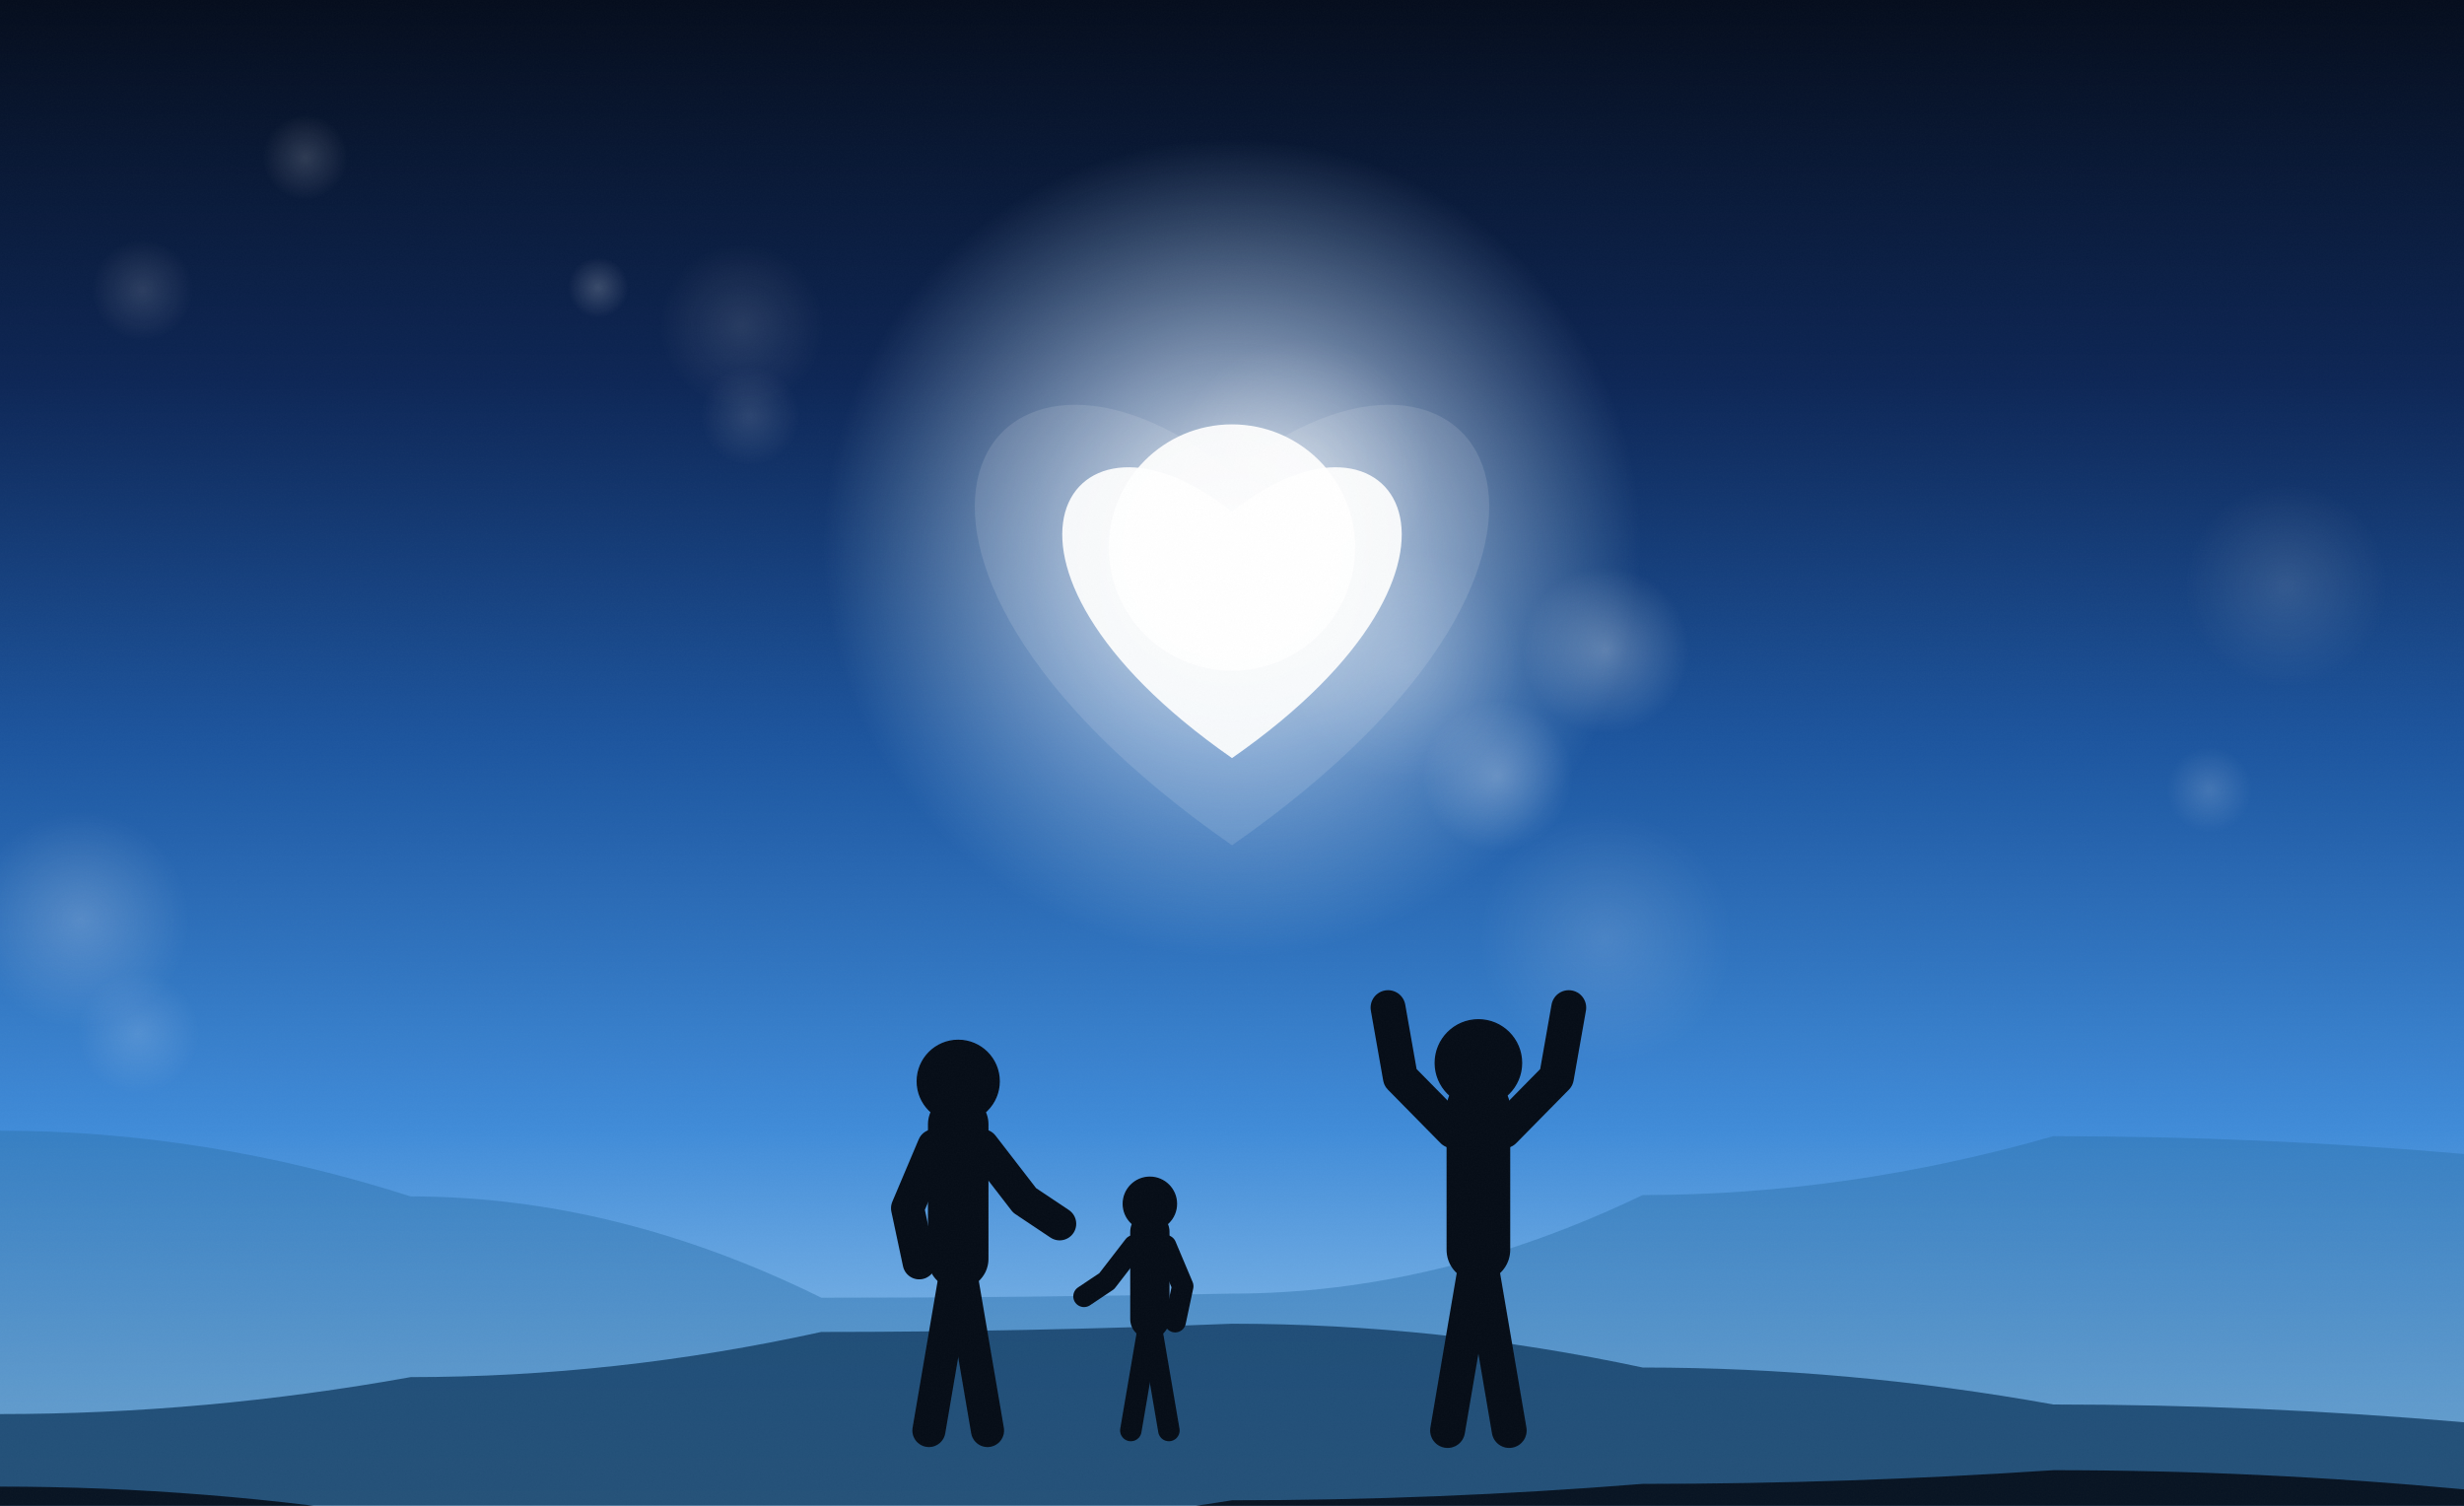
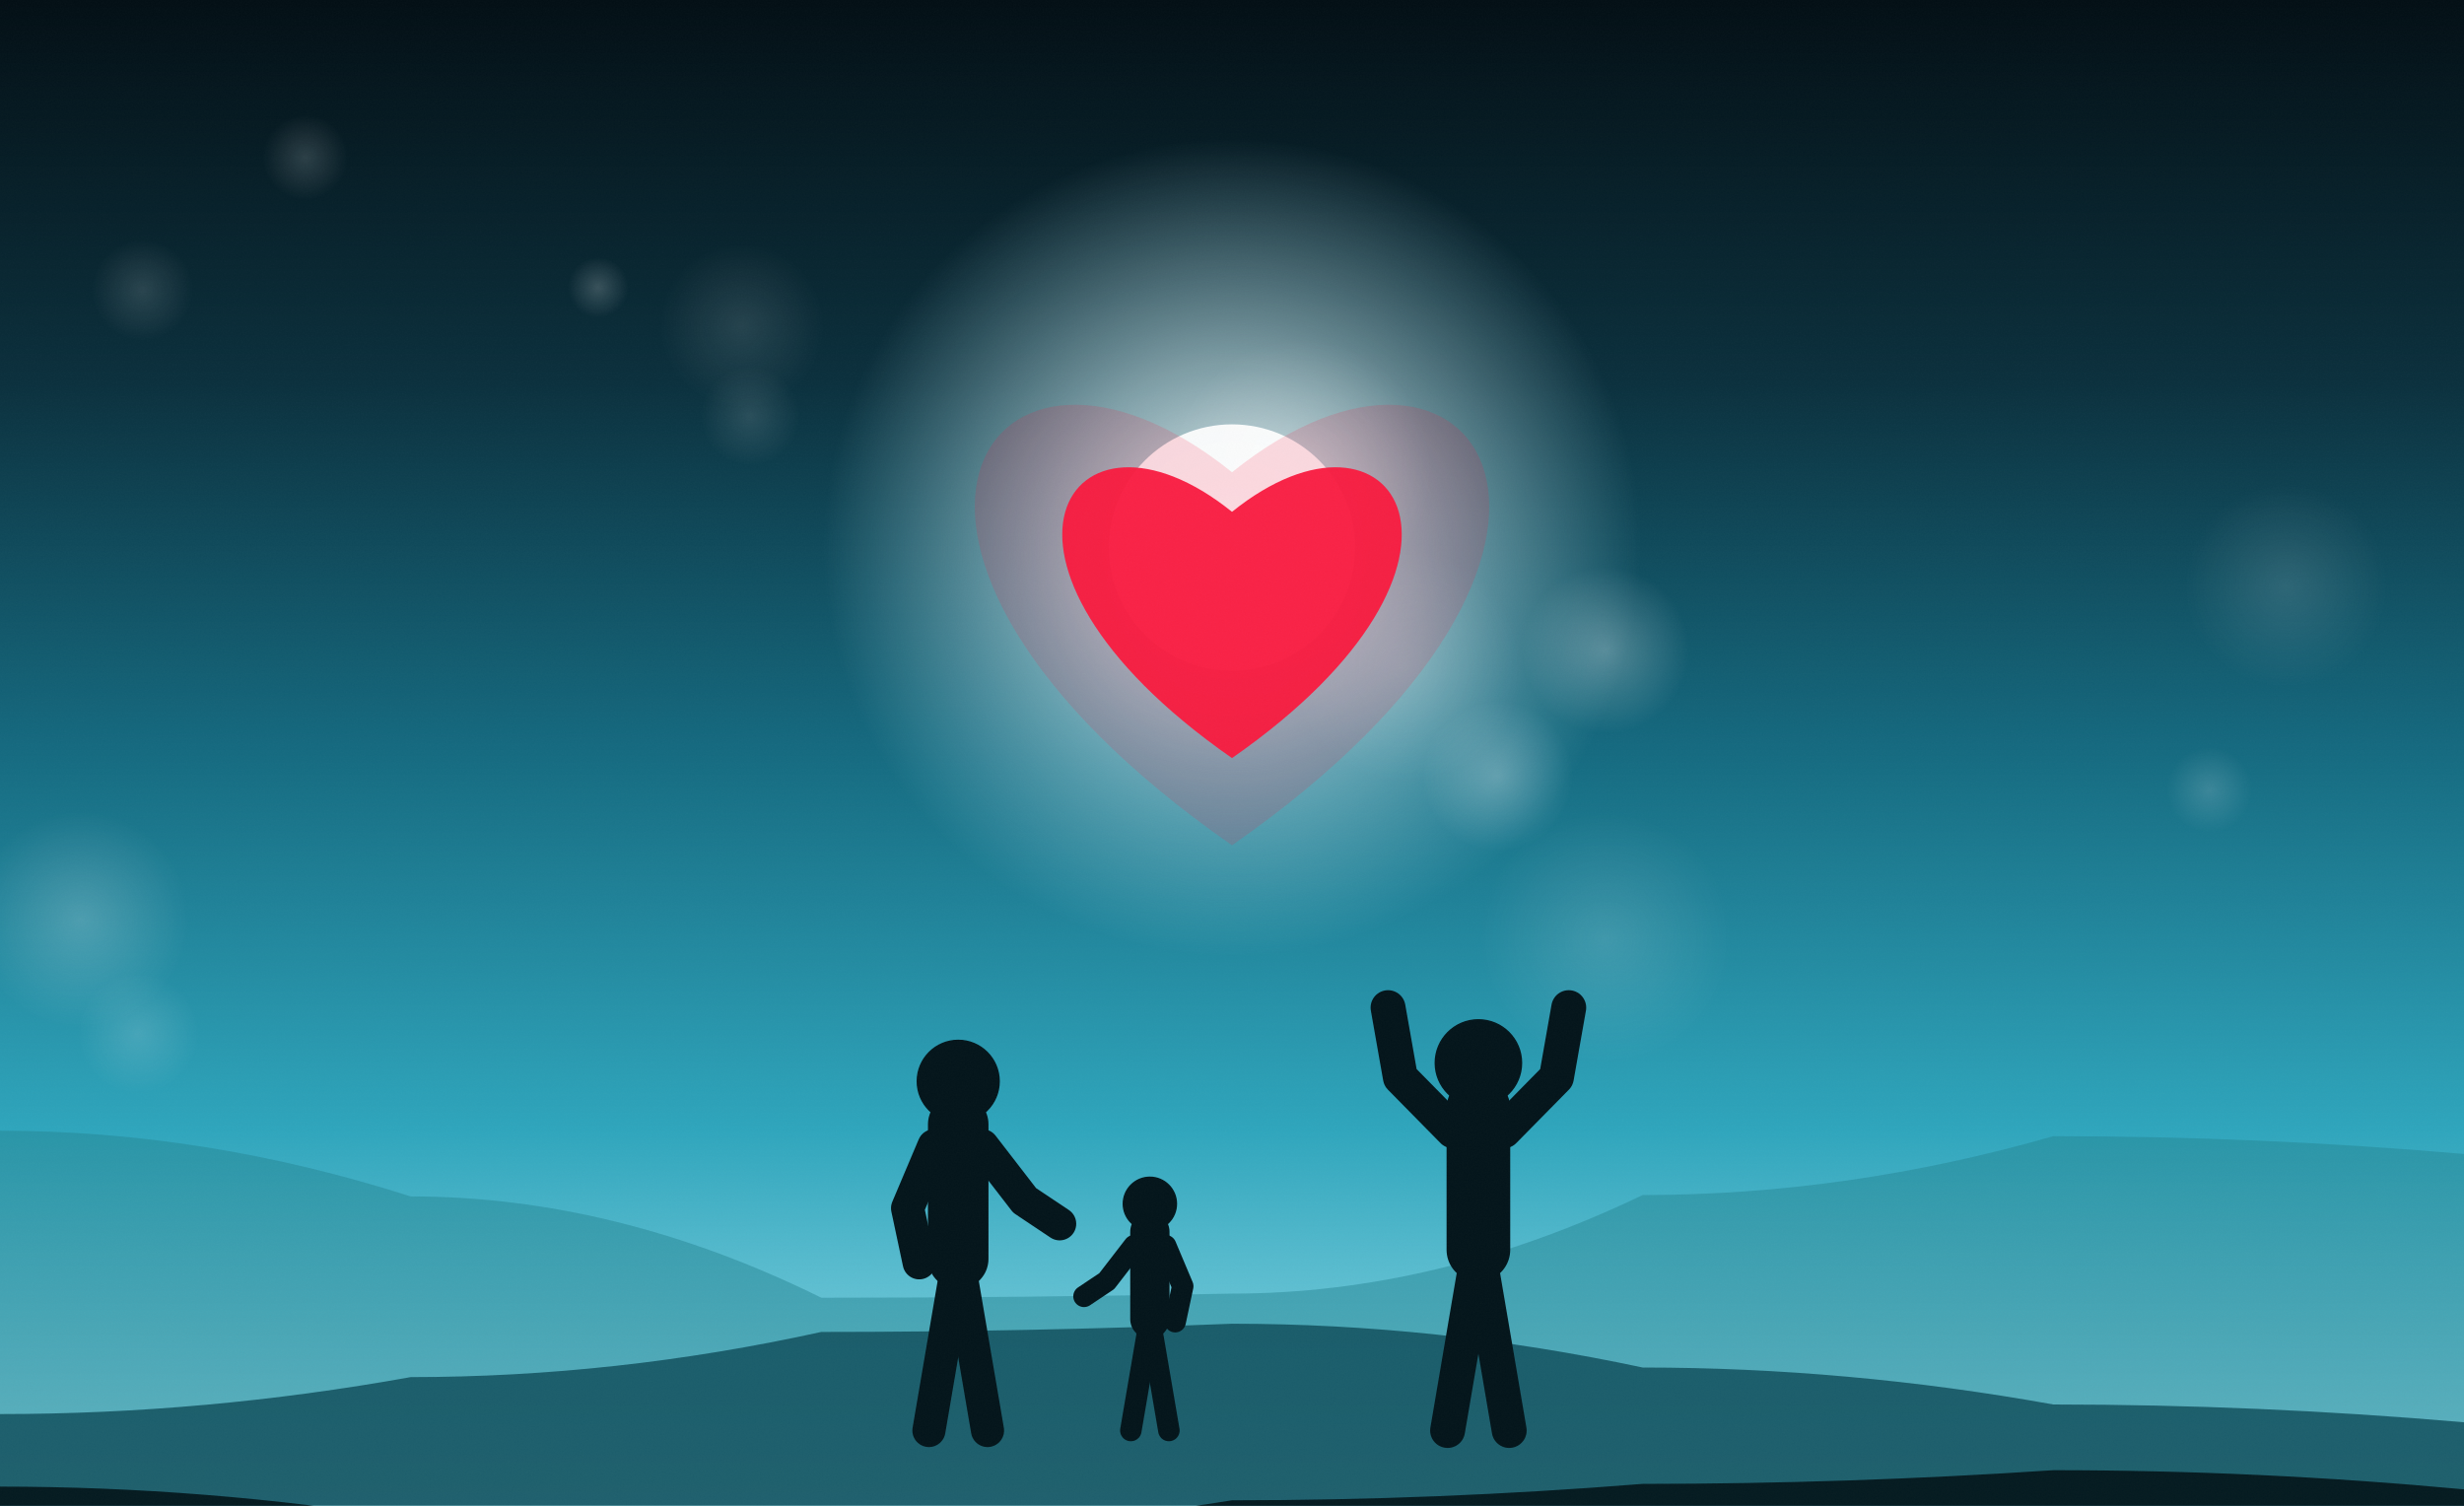
<svg xmlns="http://www.w3.org/2000/svg" viewBox="0 0 1800 1100" width="1800" height="1100" role="img" preserveAspectRatio="xMidYMid slice">
  <defs>
    <linearGradient id="hero2_sky" x1="0" y1="0" x2="0" y2="1">
-       <stop offset="0.00" stop-color="#040c1c" />
-       <stop offset="0.25" stop-color="#0c2554" />
-       <stop offset="0.50" stop-color="#1c56a0" />
-       <stop offset="0.75" stop-color="#3f8bd8" />
-       <stop offset="1.00" stop-color="#a5cfef" />
+       <stop offset="0.00" stop-color="#020e14" />
+       <stop offset="0.25" stop-color="#0a2f3c" />
+       <stop offset="0.50" stop-color="#146a80" />
+       <stop offset="0.75" stop-color="#2ea5bc" />
+       <stop offset="1.00" stop-color="#9ce0ec" />
    </linearGradient>
    <radialGradient id="hero2_sun">
      <stop offset="0" stop-color="#ffffff" stop-opacity=".96" />
-       <stop offset=".45" stop-color="#dceeff" stop-opacity=".55" />
-       <stop offset="1" stop-color="#b9dcf7" stop-opacity="0" />
+       <stop offset=".45" stop-color="#dcf7fb" stop-opacity=".55" />
+       <stop offset="1" stop-color="#b9eaf3" stop-opacity="0" />
    </radialGradient>
    <radialGradient id="hero2_bok">
      <stop offset="0" stop-color="#ffffff" stop-opacity=".55" />
      <stop offset="1" stop-color="#ffffff" stop-opacity="0" />
    </radialGradient>
    <filter id="hero2_gr" x="0" y="0" width="100%" height="100%">
      <feTurbulence type="fractalNoise" baseFrequency="0.9" numOctaves="3" stitchTiles="stitch" />
      <feColorMatrix type="saturate" values="0" />
      <feComponentTransfer>
        <feFuncA type="linear" slope="0.5" />
      </feComponentTransfer>
    </filter>
    <filter id="hero2_soft" x="-20%" y="-20%" width="140%" height="140%">
      <feGaussianBlur stdDeviation="14" />
    </filter>
  </defs>
  <rect width="1800" height="1100" fill="url(#hero2_sky)" />
  <circle cx="900" cy="400" r="300" fill="url(#hero2_sun)" />
  <circle cx="900" cy="400" r="90" fill="#ffffff" opacity=".92" />
  <circle cx="1027" cy="487" r="85" fill="url(#hero2_bok)" opacity="0.27" />
  <circle cx="1173" cy="686" r="92" fill="url(#hero2_bok)" opacity="0.24" />
  <circle cx="1173" cy="475" r="61" fill="url(#hero2_bok)" opacity="0.49" />
  <circle cx="951" cy="343" r="95" fill="url(#hero2_bok)" opacity="0.38" />
  <circle cx="542" cy="238" r="60" fill="url(#hero2_bok)" opacity="0.20" />
  <circle cx="1094" cy="567" r="55" fill="url(#hero2_bok)" opacity="0.45" />
  <circle cx="1670" cy="428" r="74" fill="url(#hero2_bok)" opacity="0.22" />
  <circle cx="101" cy="755" r="44" fill="url(#hero2_bok)" opacity="0.25" />
  <circle cx="1614" cy="577" r="31" fill="url(#hero2_bok)" opacity="0.28" />
  <circle cx="437" cy="210" r="22" fill="url(#hero2_bok)" opacity="0.35" />
  <circle cx="548" cy="304" r="36" fill="url(#hero2_bok)" opacity="0.22" />
  <circle cx="59" cy="672" r="79" fill="url(#hero2_bok)" opacity="0.36" />
  <circle cx="223" cy="115" r="31" fill="url(#hero2_bok)" opacity="0.28" />
  <circle cx="104" cy="212" r="37" fill="url(#hero2_bok)" opacity="0.24" />
-   <path d="M0,1100 L0,826 Q150,826 300,874 Q450,874 600,948 Q750,948 900,945 Q1050,945 1200,873 Q1350,873 1500,830 Q1650,830 1800,843 L1800,1100 Z" fill="#2a6fa8" opacity="0.45" />
-   <path d="M0,1100 L0,1033 Q150,1033 300,1006 Q450,1006 600,973 Q750,973 900,967 Q1050,967 1200,999 Q1350,999 1500,1026 Q1650,1026 1800,1039 L1800,1100 Z" fill="#123c63" opacity="0.8" />
-   <path d="M0,1100 L0,1086 Q150,1086 300,1110 Q450,1110 600,1120 Q750,1120 900,1096 Q1050,1096 1200,1084 Q1350,1084 1500,1074 Q1650,1074 1800,1088 L1800,1100 Z" fill="#071322" opacity="1" />
-   <path d="M900.0,553.8 C693.8,410.2 781.2,278.2 900.0,373.9 C1018.8,278.2 1106.2,410.2 900.0,553.8 Z" fill="#ffffff" opacity="0.92" />
-   <path d="M900.0,617.5 C587.5,400.0 720.0,200.0 900.0,345.0 C1080.0,200.0 1212.5,400.0 900.0,617.5 Z" fill="#ffffff" opacity="0.12" />
-   <g fill="#050c16" stroke="#050c16" opacity="1.0" stroke-linecap="round" stroke-linejoin="round">
+   <path d="M0,1100 L0,826 Q150,826 300,874 Q450,874 600,948 Q750,948 900,945 Q1050,945 1200,873 Q1350,873 1500,830 Q1650,830 1800,843 L1800,1100 Z" fill="#22808f" opacity="0.45" />
+   <path d="M0,1100 L0,1033 Q150,1033 300,1006 Q450,1006 600,973 Q750,973 900,967 Q1050,967 1200,999 Q1350,999 1500,1026 Q1650,1026 1800,1039 L1800,1100 Z" fill="#0d4a58" opacity="0.8" />
+   <path d="M0,1100 L0,1086 Q150,1086 300,1110 Q450,1110 600,1120 Q750,1120 900,1096 Q1050,1096 1200,1084 Q1350,1084 1500,1074 Q1650,1074 1800,1088 L1800,1100 Z" fill="#041a20" opacity="1" />
+   <path d="M900.0,553.8 C693.8,410.2 781.2,278.2 900.0,373.9 C1018.8,278.2 1106.2,410.2 900.0,553.8 Z" fill="#f9193e" opacity="0.95" />
+   <path d="M900.0,617.5 C587.5,400.0 720.0,200.0 900.0,345.0 C1080.0,200.0 1212.5,400.0 900.0,617.5 Z" fill="#f9193e" opacity="0.16" />
+   <g fill="#03141a" stroke="#03141a" opacity="1.0" stroke-linecap="round" stroke-linejoin="round">
    <circle cx="700.0" cy="789.9" r="29.9" />
    <line x1="700.0" y1="821.3" x2="700.0" y2="919.6" stroke-width="44.2" />
    <path d="M717.7,837.0 L748.5,876.9 L774.1,894.0" fill="none" stroke-width="24.2" />
    <path d="M682.3,837.0 L663.0,882.6 L671.5,922.5" fill="none" stroke-width="24.2" />
    <line x1="700.0" y1="919.6" x2="678.6" y2="1045.0" stroke-width="24.2" />
    <line x1="700.0" y1="919.6" x2="721.4" y2="1045.0" stroke-width="24.2" />
  </g>
-   <g fill="#050c16" stroke="#050c16" opacity="1.0" stroke-linecap="round" stroke-linejoin="round">
+   <g fill="#03141a" stroke="#03141a" opacity="1.0" stroke-linecap="round" stroke-linejoin="round">
    <circle cx="840.0" cy="879.4" r="19.4" />
    <line x1="840.0" y1="899.8" x2="840.0" y2="963.6" stroke-width="28.7" />
    <path d="M828.5,910.0 L808.5,935.9 L791.9,947.0" fill="none" stroke-width="15.7" />
    <path d="M851.5,910.0 L864.0,939.6 L858.5,965.5" fill="none" stroke-width="15.7" />
    <line x1="840.0" y1="963.6" x2="826.1" y2="1045.0" stroke-width="15.7" />
    <line x1="840.0" y1="963.6" x2="853.9" y2="1045.0" stroke-width="15.7" />
  </g>
-   <g fill="#050c16" stroke="#050c16" opacity="1.0" stroke-linecap="round" stroke-linejoin="round">
+   <g fill="#03141a" stroke="#03141a" opacity="1.0" stroke-linecap="round" stroke-linejoin="round">
    <circle cx="1080.0" cy="776.5" r="31.5" />
    <line x1="1080.0" y1="809.6" x2="1080.0" y2="913.0" stroke-width="46.5" />
    <path d="M1061.4,826.1 L1023.0,787.1 L1014.0,736.1" fill="none" stroke-width="25.5" />
    <path d="M1098.6,826.1 L1137.0,787.1 L1146.0,736.1" fill="none" stroke-width="25.5" />
    <line x1="1080.0" y1="913.0" x2="1057.5" y2="1045.0" stroke-width="25.5" />
    <line x1="1080.0" y1="913.0" x2="1102.5" y2="1045.0" stroke-width="25.5" />
  </g>
  <rect width="1800" height="1100" filter="url(#hero2_gr)" opacity="0.055" />
</svg>
